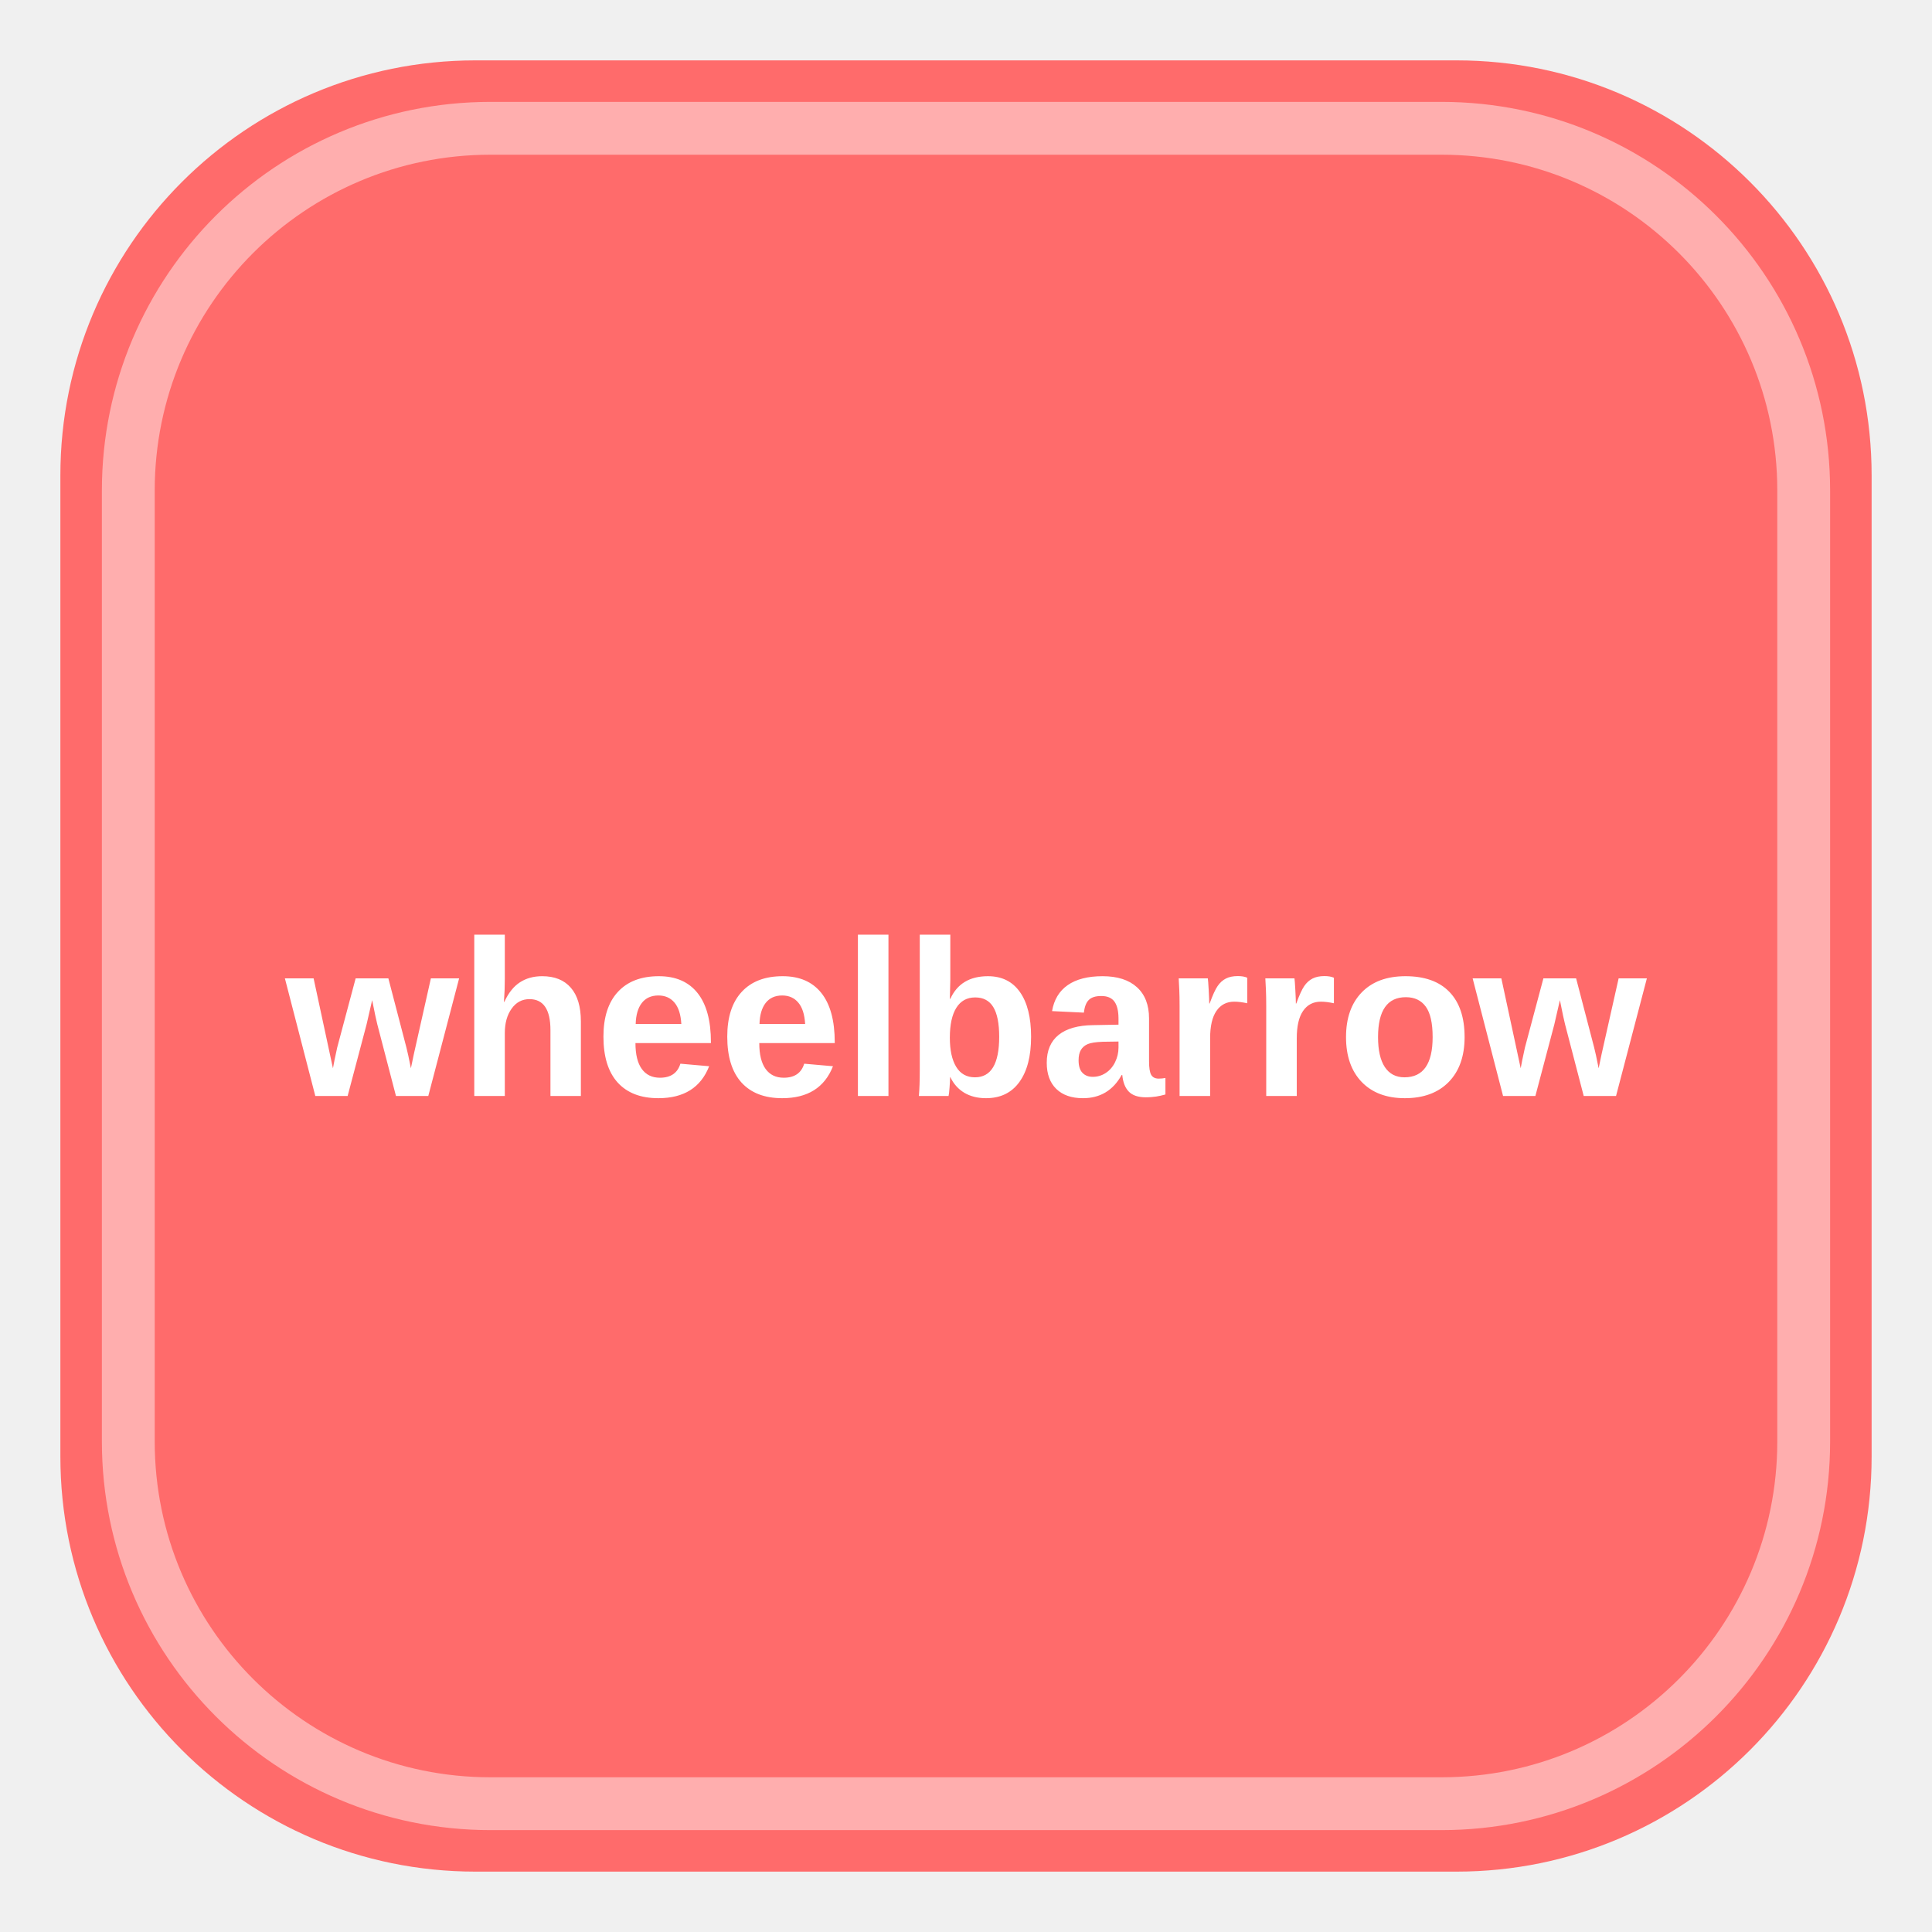
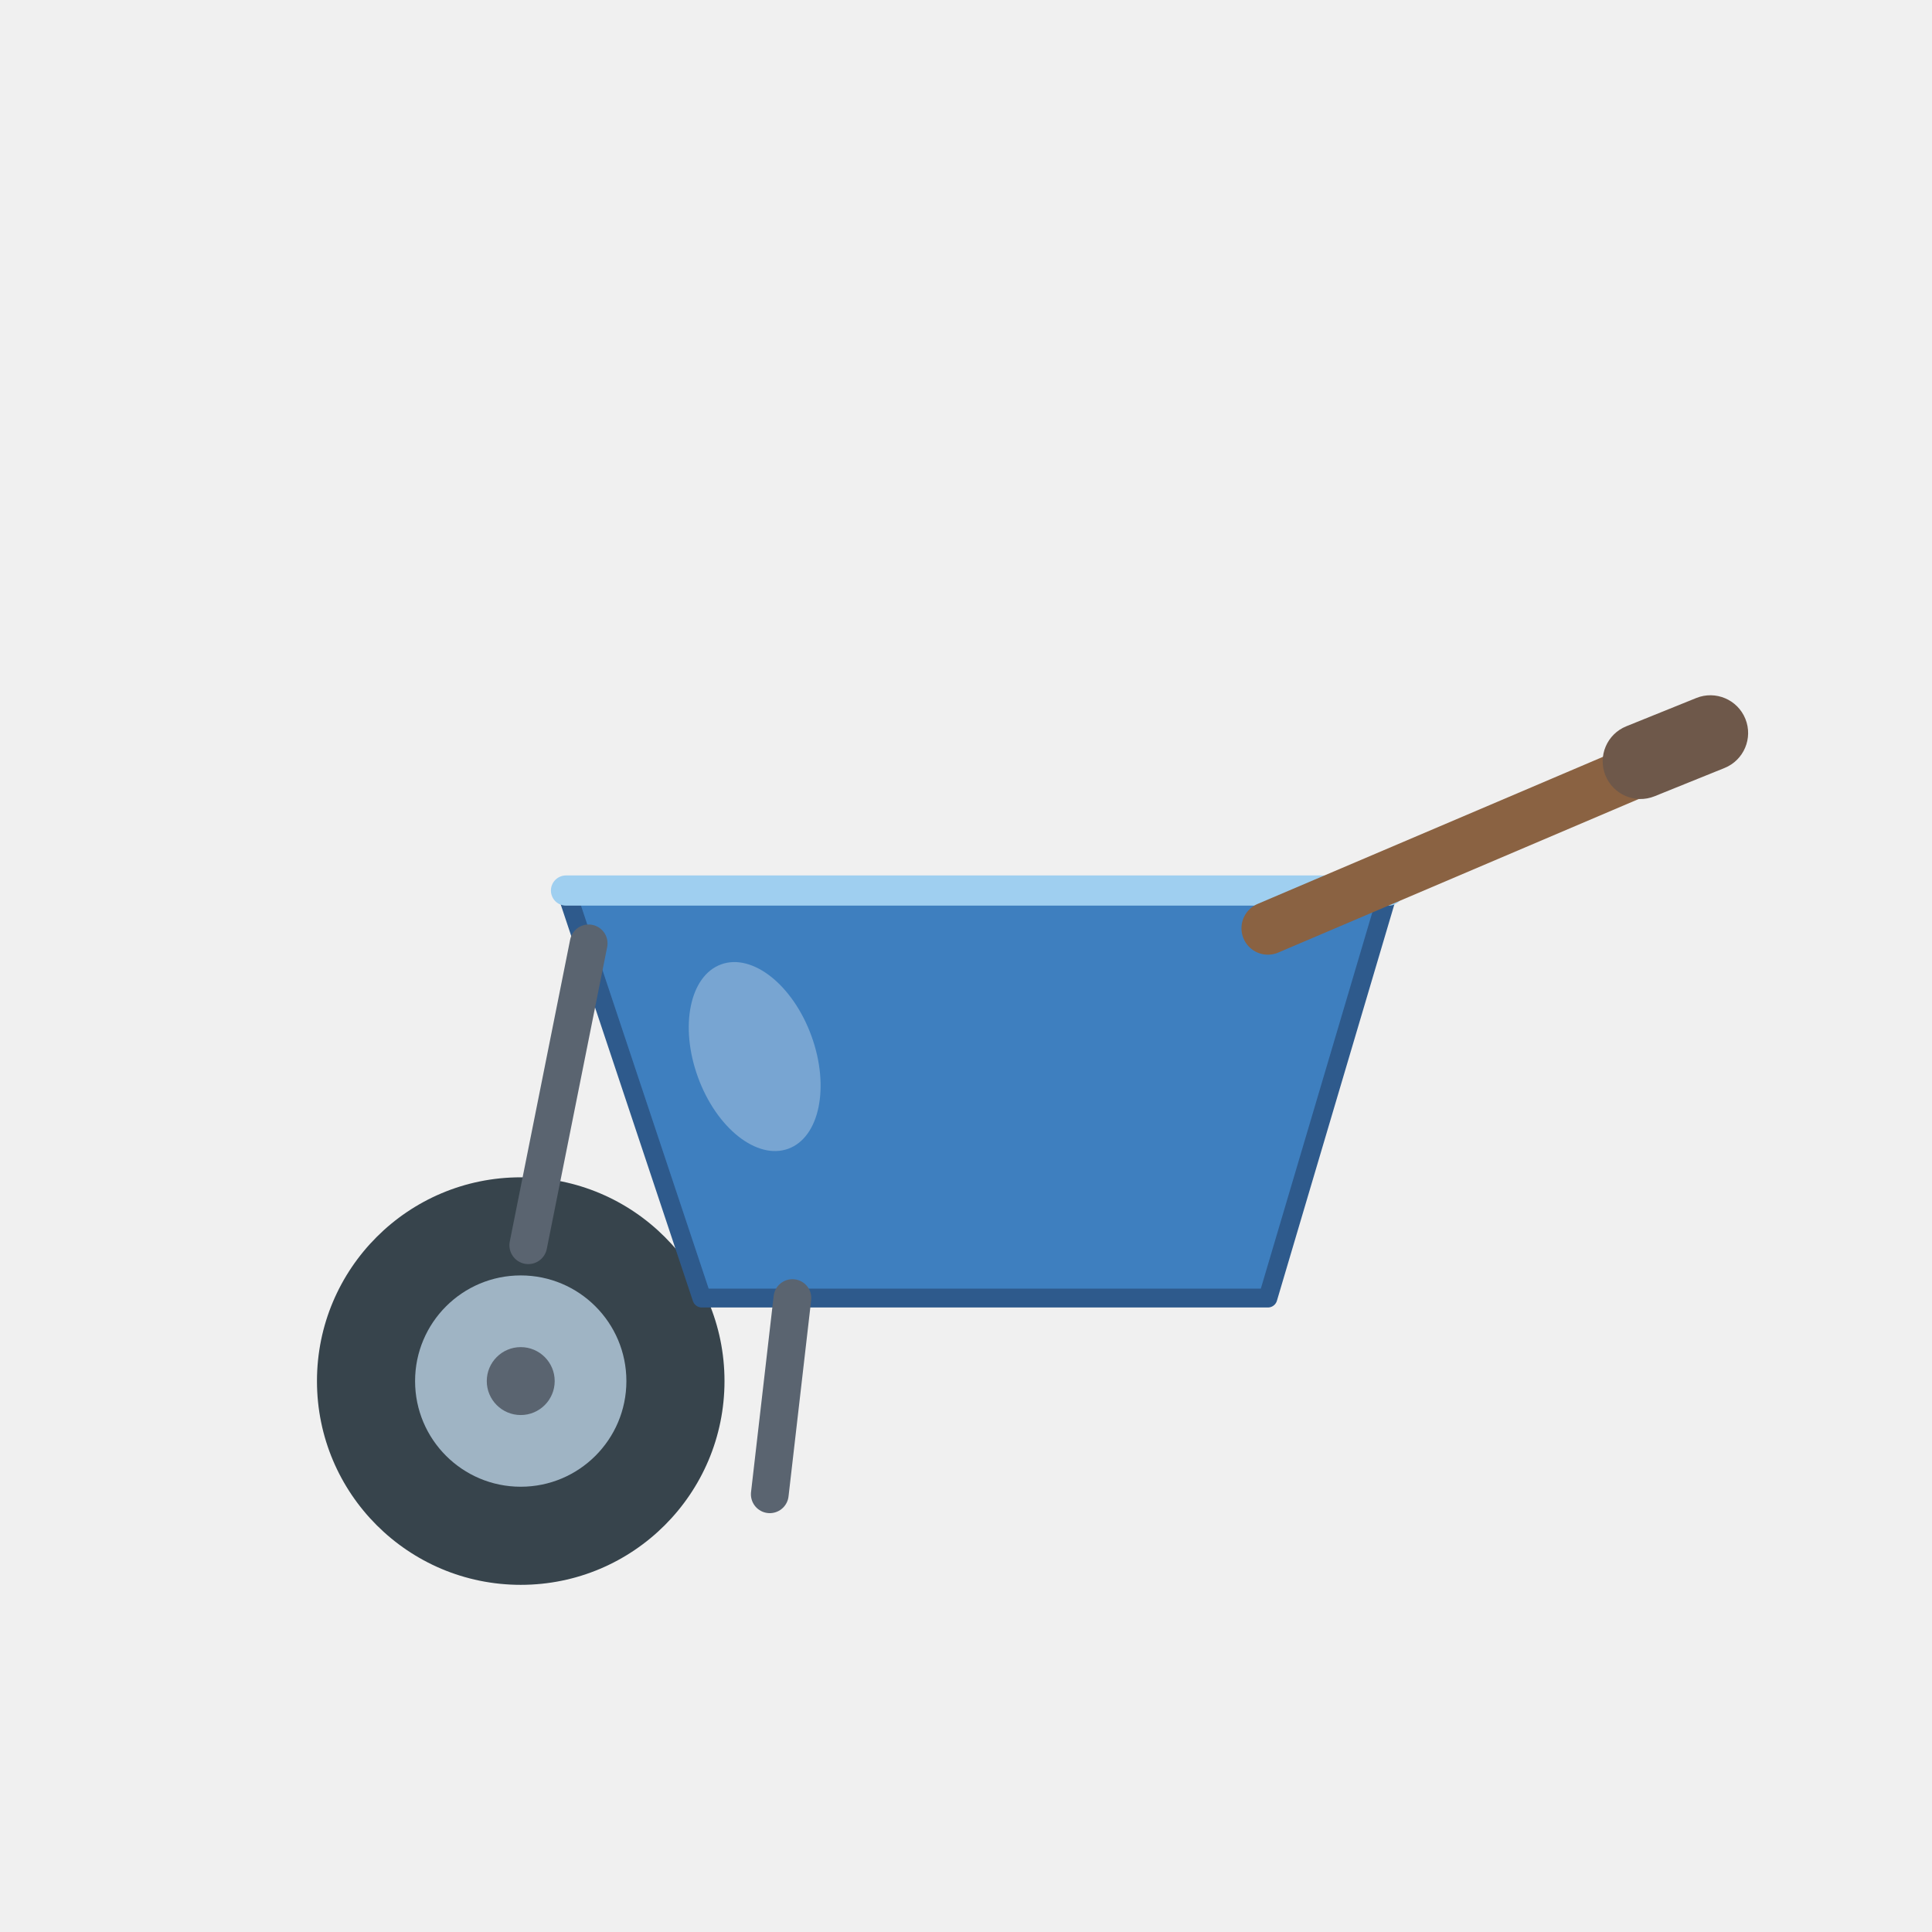
<svg xmlns="http://www.w3.org/2000/svg" width="512" height="512" viewBox="0 0 512 512">
-   <rect x="16" y="16" width="480" height="480" rx="110" fill="#FF6B6B" />
-   <rect x="34" y="34" width="444" height="444" rx="96" fill="none" stroke="rgba(255,255,255,0.45)" stroke-width="14" />
-   <text x="256" y="270" font-family="Arial, Helvetica, sans-serif" font-weight="bold" font-size="59" fill="#FFFFFF" text-anchor="middle" dominant-baseline="central">wheelbarrow</text>
+   <circle cx="138" cy="366" r="54" fill="#37444C" />
+   <circle cx="138" cy="366" r="28" fill="#9FB4C4" />
+   <circle cx="138" cy="366" r="9" fill="#5A6470" />
+   <path d="M150 236 L368 236 L336 344 L186 344 Z" fill="#3E7FBF" stroke="#2E5A8C" stroke-width="5" stroke-linejoin="round" />
+   <path d="M150 236 L368 236" stroke="#9FCFF0" stroke-width="8" fill="none" stroke-linecap="round" stroke-linejoin="round" opacity="1" />
+   <path d="M336 246 L444 200" stroke="#8A6242" stroke-width="14" fill="none" stroke-linecap="round" stroke-linejoin="round" opacity="1" />
+   <rect x="424" y="188" width="40" height="20" rx="10" fill="#6E584A" transform="rotate(-22 444 198)" />
+   <path d="M156 250 L140 330" stroke="#5A6470" stroke-width="10" fill="none" stroke-linecap="round" stroke-linejoin="round" opacity="1" />
+   <path d="M210 344 L204 396" stroke="#5A6470" stroke-width="10" fill="none" stroke-linecap="round" stroke-linejoin="round" opacity="1" />
+   <ellipse cx="200" cy="280" rx="16" ry="26" fill="#FFFFFF" opacity="0.3" transform="rotate(-20 200 280)" />
</svg>
